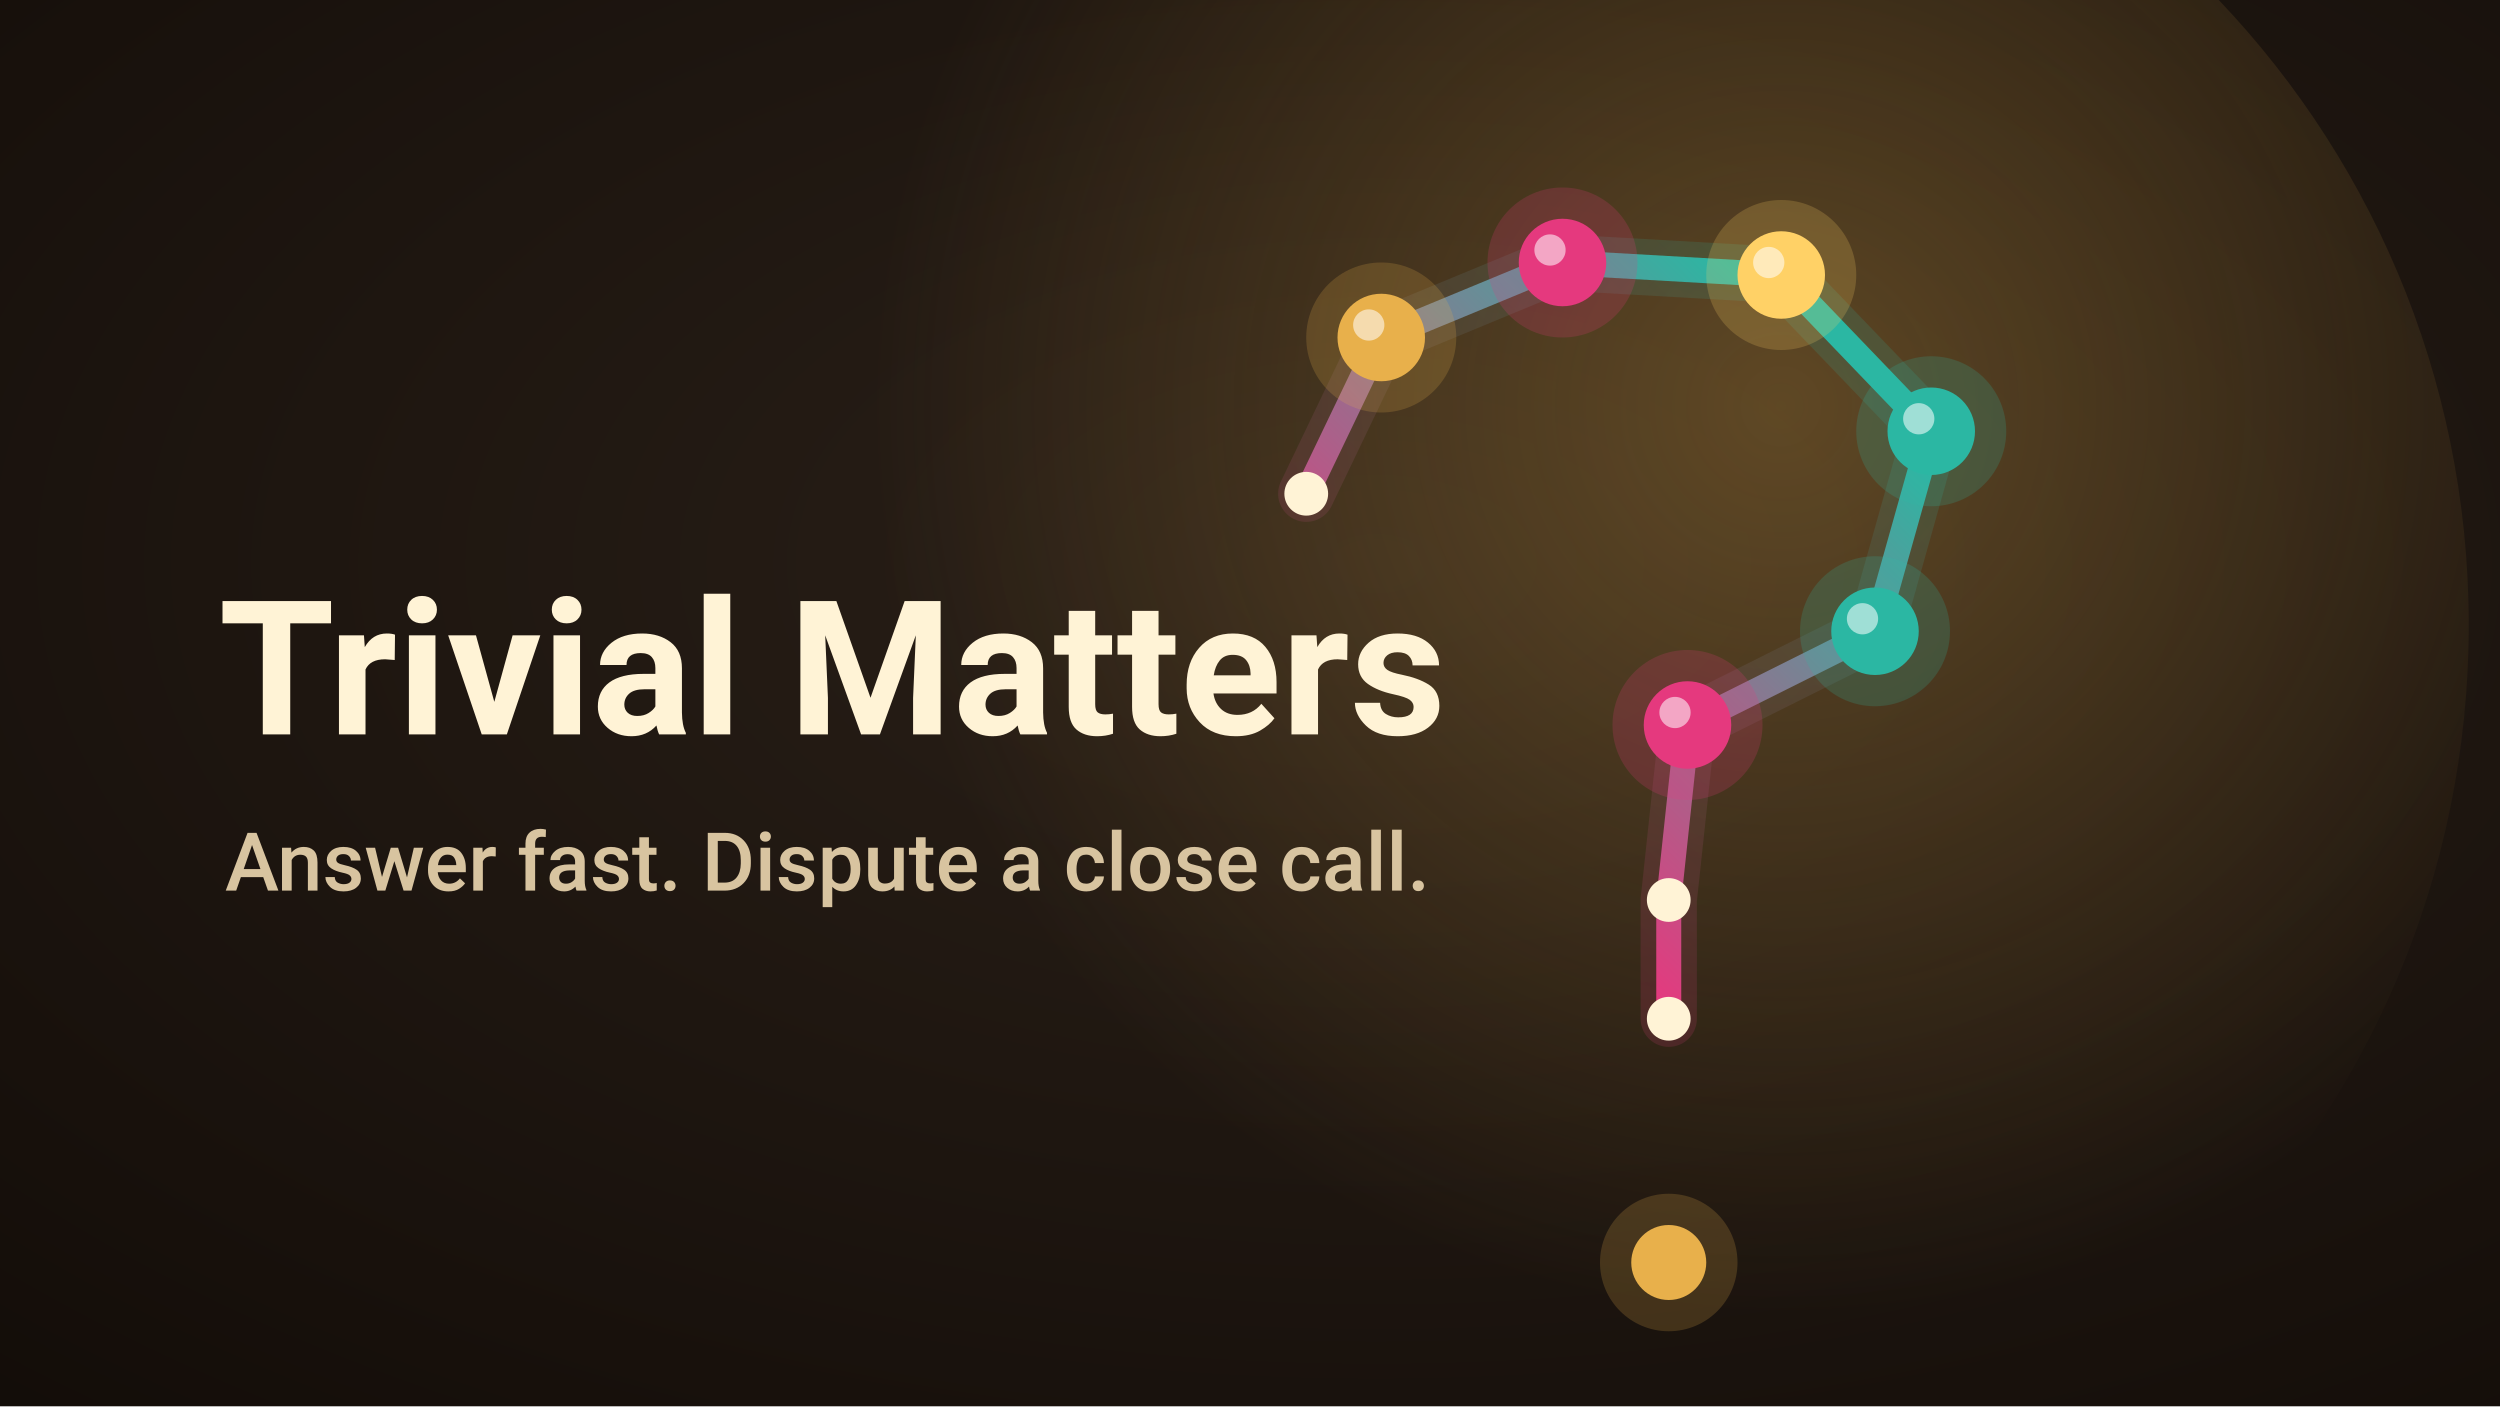
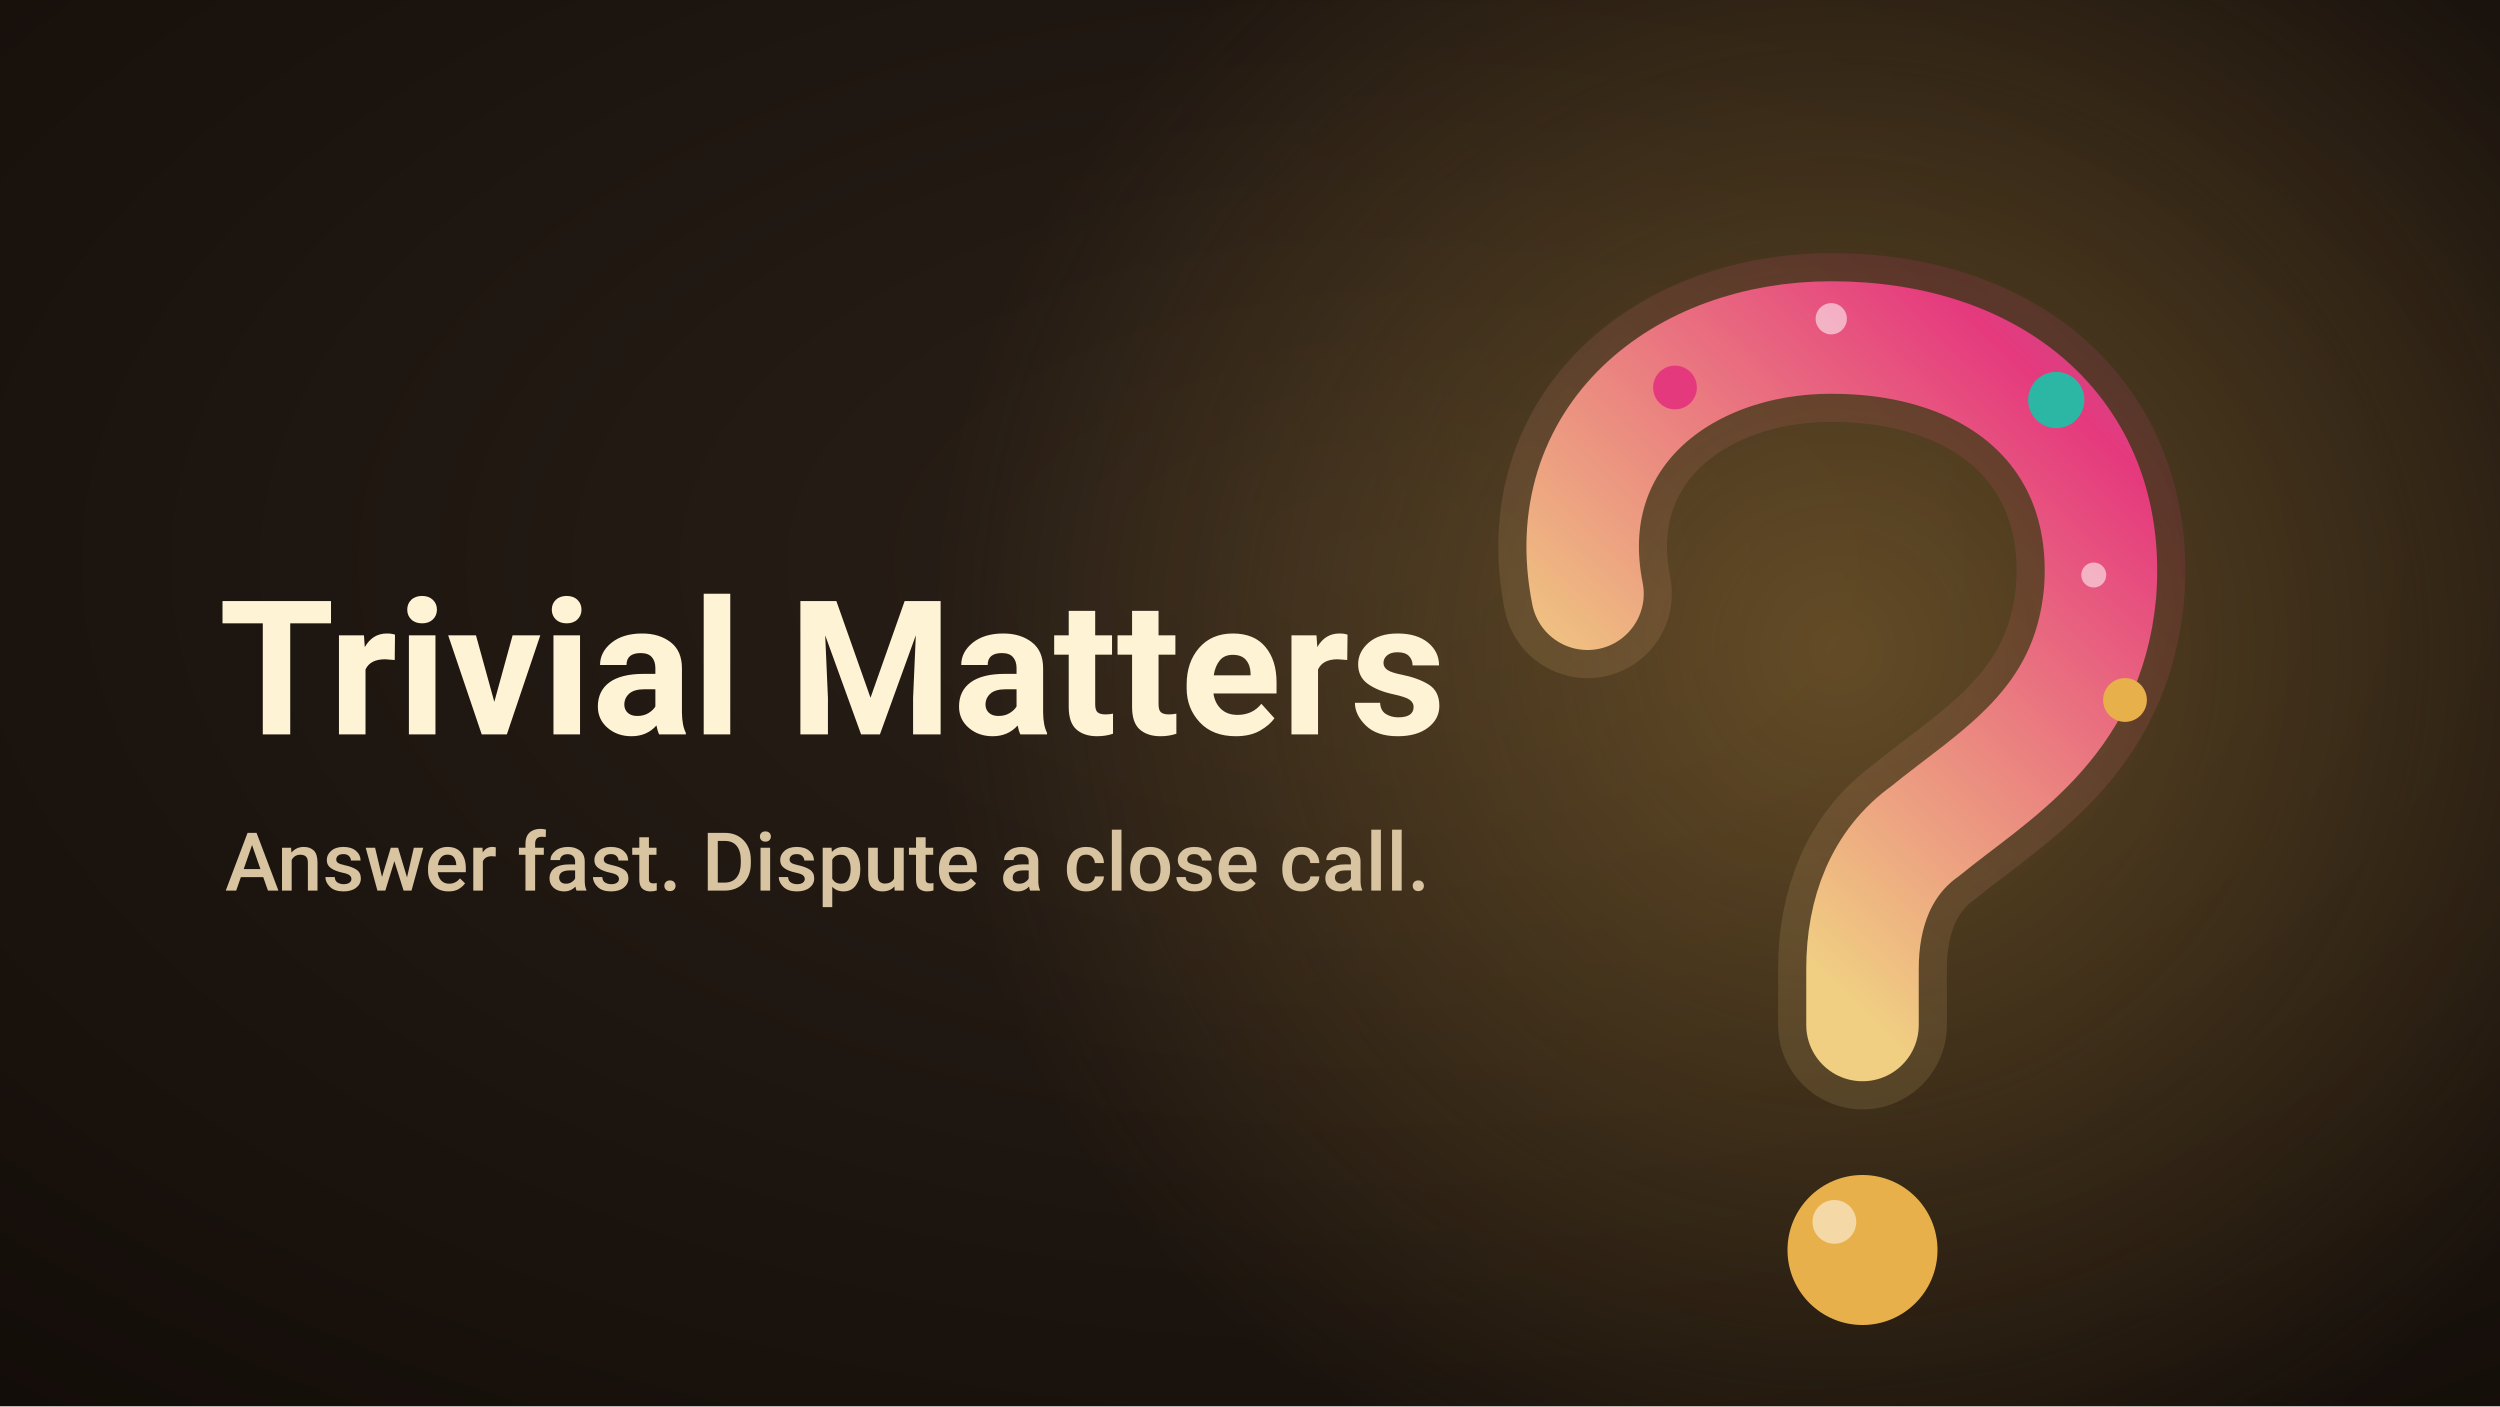
<svg xmlns="http://www.w3.org/2000/svg" viewBox="0 0 800 450" width="800" height="450" role="img" aria-label="Branch out Trivial Matters">
  <defs>
    <linearGradient id="htv-spark" gradientUnits="userSpaceOnUse" x1="300" y1="360" x2="560" y2="90">
      <stop offset="0" stop-color="#f0cf82" />
      <stop offset="0.5" stop-color="#e5397e" />
      <stop offset="1" stop-color="#2bb7a3" />
    </linearGradient>
    <radialGradient id="htv-bg" cx="0.55" cy="0.4" r="0.85">
      <stop offset="0" stop-color="#2a2018" />
      <stop offset="1" stop-color="#120c08" />
    </radialGradient>
-     <radialGradient id="htv-glow" cx="0.62" cy="0.38" r="0.5">
-       <stop offset="0" stop-color="#e8b04b" stop-opacity="0.30" />
+     <radialGradient id="htv-glow" cx="0.5" cy="0.5" r="0.5">
+       <stop offset="0" stop-color="#e8b04b" stop-opacity="0.32" />
      <stop offset="1" stop-color="#e8b04b" stop-opacity="0" />
    </radialGradient>
  </defs>
  <rect width="800" height="450" fill="url(#htv-bg)" />
-   <circle cx="500" cy="200" r="290" fill="url(#htv-glow)" />
-   <g stroke-linecap="round" stroke-linejoin="round" fill="none" stroke="url(#htv-spark)">
-     <g stroke-width="18" opacity="0.16">
-       <path d="M418 158 L442 108 L500 84 L570 88 L618 138 L600 202 L540 232 L534 288 L534 326" />
+   <circle cx="588" cy="208" r="290" fill="url(#htv-glow)" />
+   <g transform="translate(340 8)">
+     <g fill="none" stroke="url(#htv-spark)" stroke-linecap="round" stroke-linejoin="round">
+       <path d="M168 182 C158 132 198 100 246 100 C300 100 336 132 332 182 C328 224 298 240 276 258 C262 268 256 284 256 302 L256 320" stroke-width="54" opacity="0.14" />
+       <path d="M168 182 C158 132 198 100 246 100 C300 100 336 132 332 182 C328 224 298 240 276 258 C262 268 256 284 256 302 L256 320" stroke-width="36" />
    </g>
-     <g stroke-width="8">
-       <path d="M418 158 L442 108 L500 84 L570 88 L618 138 L600 202 L540 232 L534 288 L534 326" />
+     <circle cx="318" cy="120" r="9" fill="#2bb7a3" />
+     <circle cx="196" cy="116" r="7" fill="#e5397e" />
+     <circle cx="340" cy="216" r="7" fill="#e8b04b" />
+     <g fill="#ffffff" opacity="0.55">
+       <circle cx="246" cy="94" r="5" />
+       <circle cx="330" cy="176" r="4" />
    </g>
+     <circle cx="256" cy="392" r="24" fill="#e8b04b" />
+     <circle cx="247" cy="383" r="7" fill="#ffffff" opacity="0.5" />
  </g>
-   <g opacity="0.20">
-     <circle cx="442" cy="108" r="24" fill="#e8b04b" />
-     <circle cx="500" cy="84" r="24" fill="#e5397e" />
-     <circle cx="570" cy="88" r="24" fill="#ffd166" />
-     <circle cx="618" cy="138" r="24" fill="#2bb7a3" />
-     <circle cx="600" cy="202" r="24" fill="#2bb7a3" />
-     <circle cx="540" cy="232" r="24" fill="#e5397e" />
-     <circle cx="534" cy="404" r="22" fill="#e8b04b" />
-   </g>
-   <g fill="#fff3d6">
-     <circle cx="418" cy="158" r="7" />
-     <circle cx="534" cy="288" r="7" />
-     <circle cx="534" cy="326" r="7" />
-   </g>
-   <circle cx="442" cy="108" r="14" fill="#e8b04b" />
-   <circle cx="500" cy="84" r="14" fill="#e5397e" />
-   <circle cx="570" cy="88" r="14" fill="#ffd166" />
-   <circle cx="618" cy="138" r="14" fill="#2bb7a3" />
-   <circle cx="600" cy="202" r="14" fill="#2bb7a3" />
-   <circle cx="540" cy="232" r="14" fill="#e5397e" />
-   <g fill="#ffffff" opacity="0.55">
-     <circle cx="438" cy="104" r="5" />
-     <circle cx="496" cy="80" r="5" />
-     <circle cx="566" cy="84" r="5" />
-     <circle cx="614" cy="134" r="5" />
-     <circle cx="596" cy="198" r="5" />
-     <circle cx="536" cy="228" r="5" />
-   </g>
-   <circle cx="534" cy="404" r="12" fill="#e8b04b" />
  <text x="70" y="235" font-family="-apple-system, BlinkMacSystemFont, 'Segoe UI', Roboto, sans-serif" font-size="60" font-weight="700" fill="#fff3d6">Trivial Matters</text>
  <text x="72" y="285" font-family="-apple-system, BlinkMacSystemFont, 'Segoe UI', Roboto, sans-serif" font-size="26" font-weight="500" fill="#d8c4a0">Answer fast. Dispute a close call.</text>
</svg>
